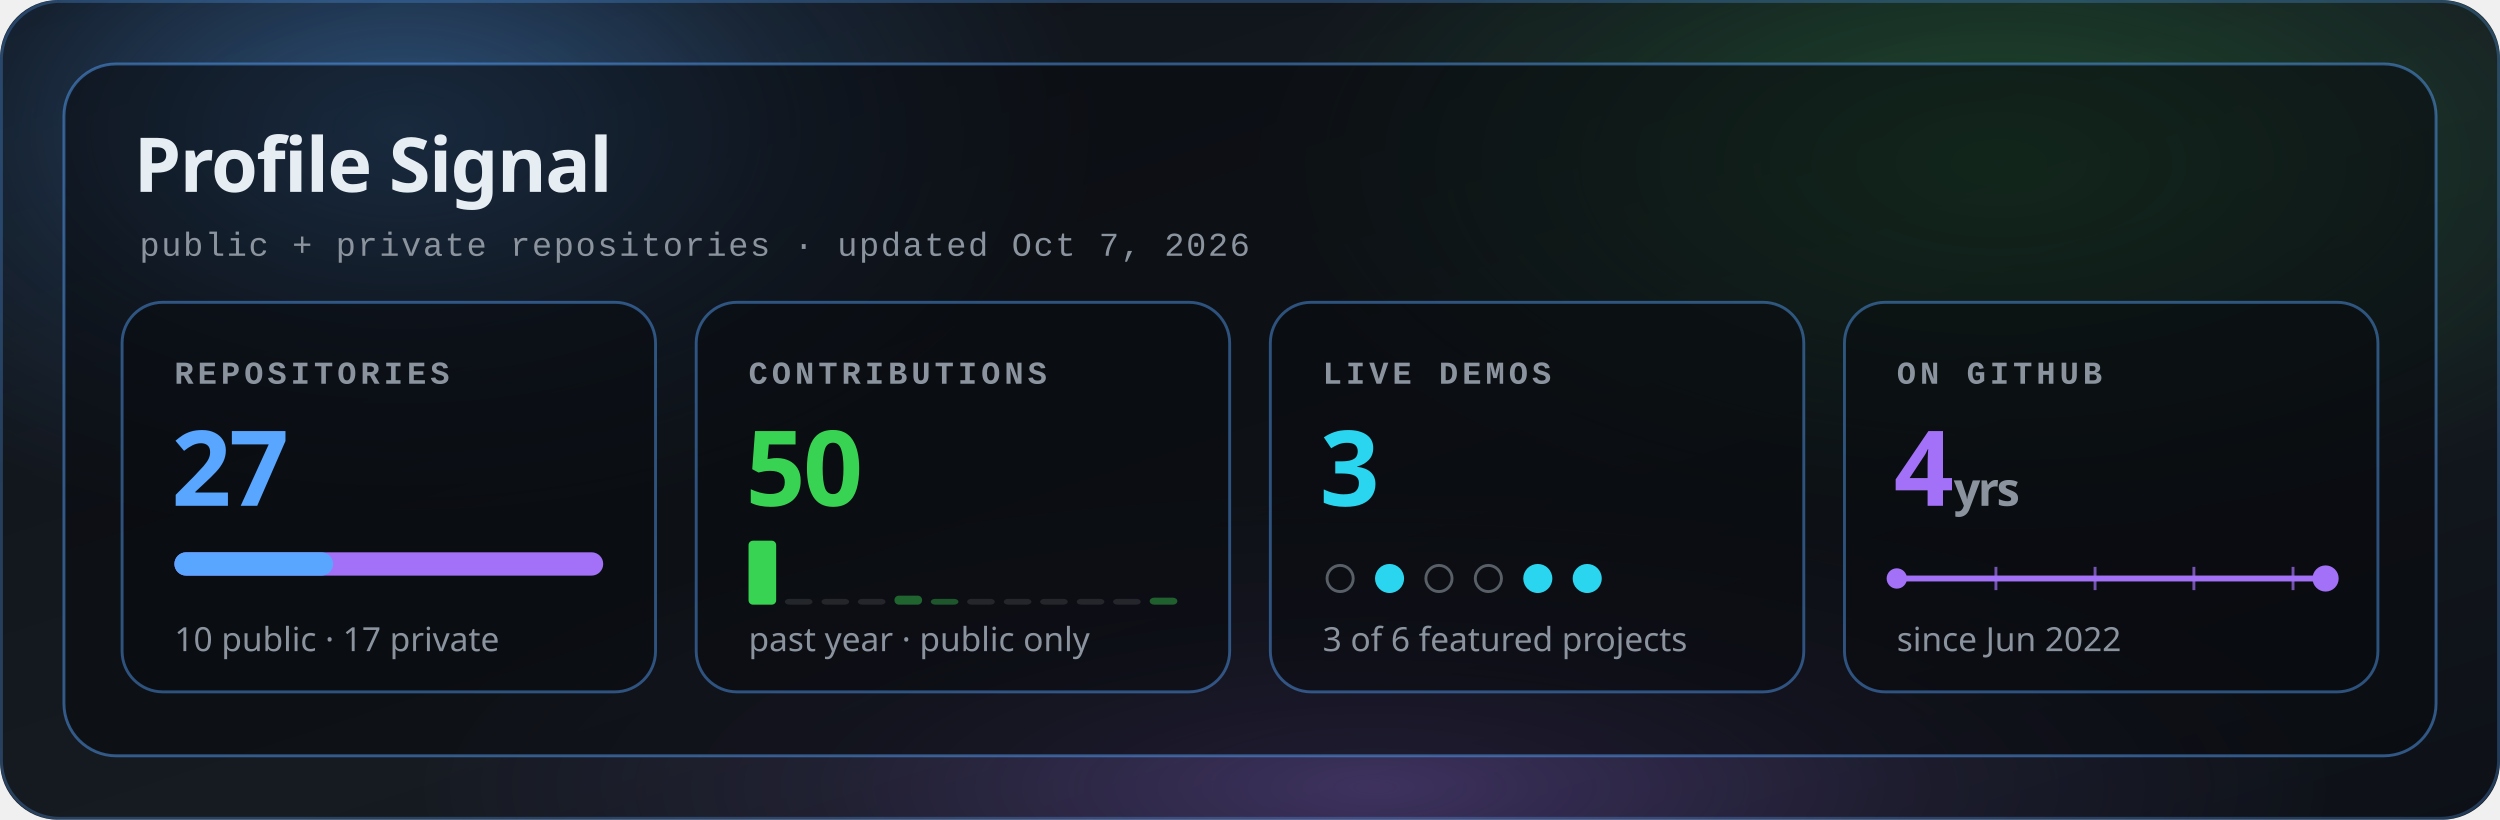
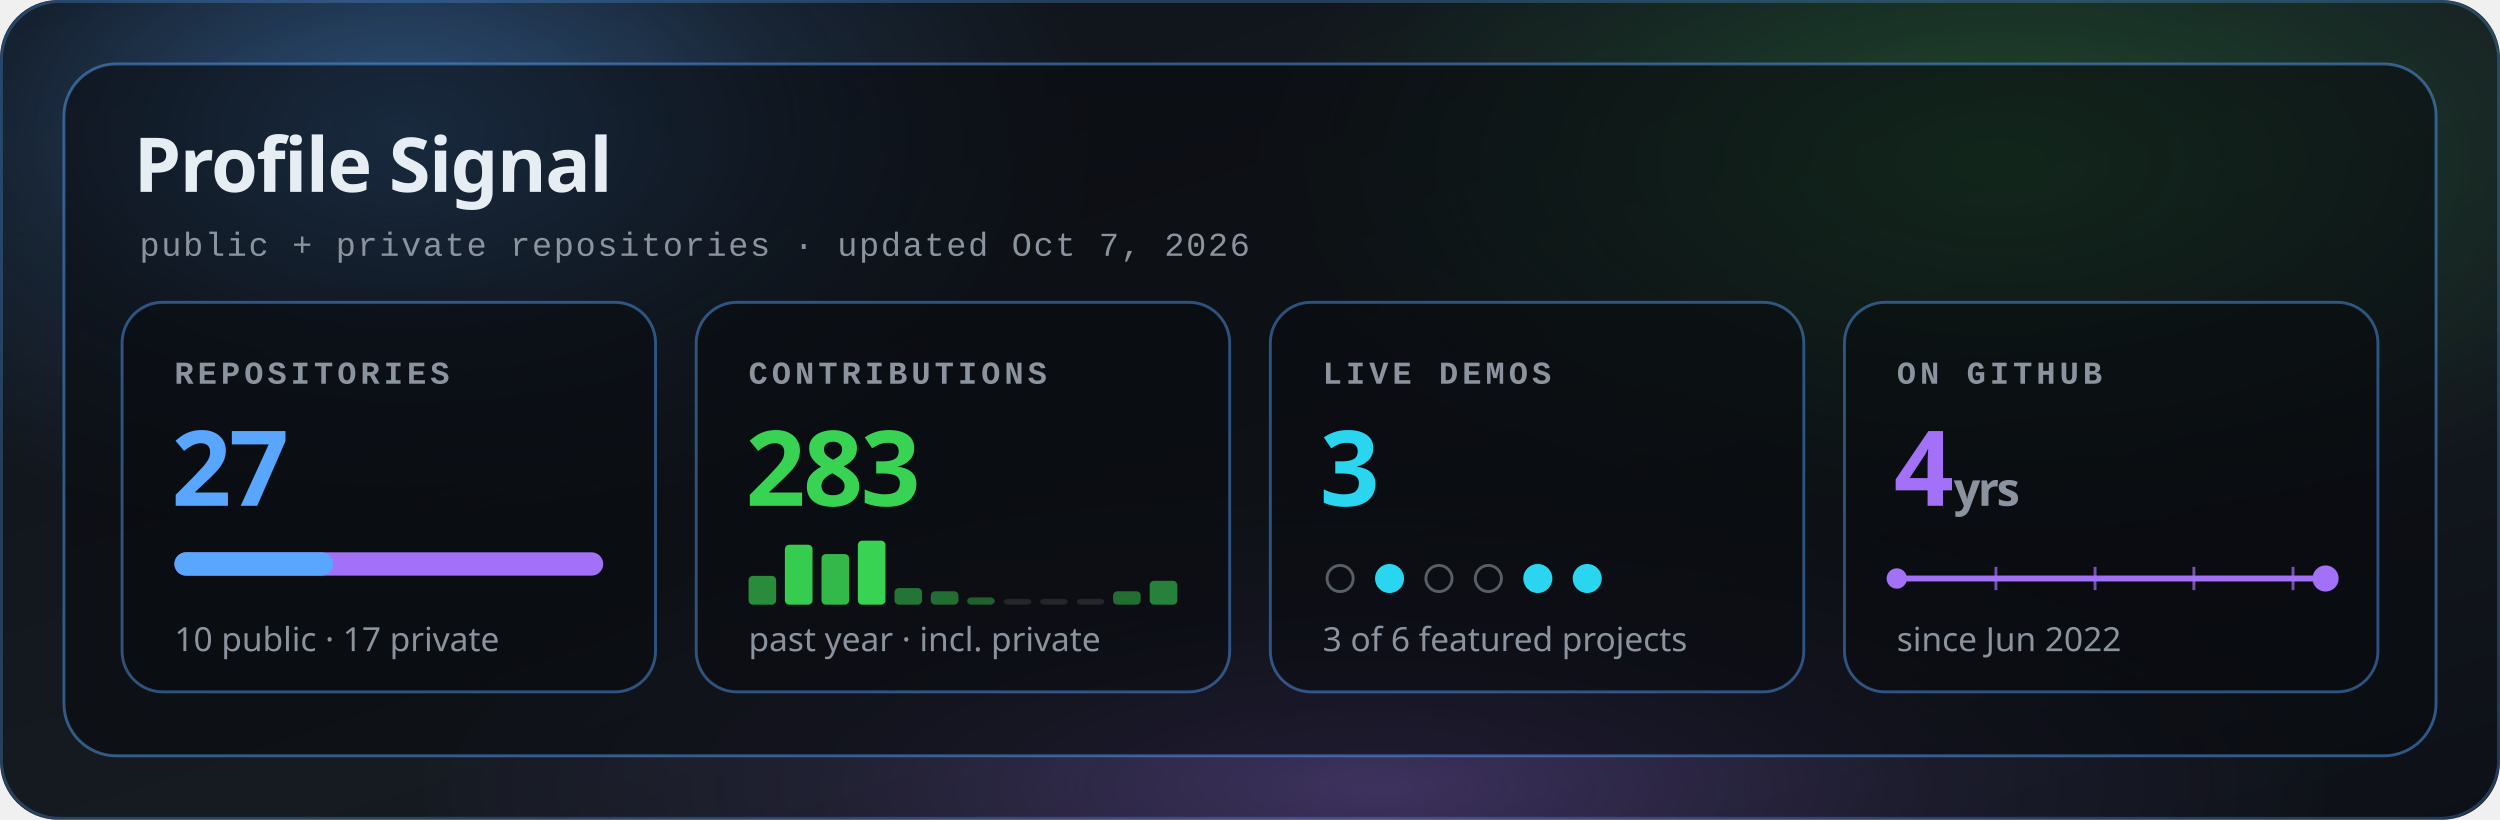
<svg xmlns="http://www.w3.org/2000/svg" width="860" height="282" viewBox="0 0 860 282" role="img" aria-labelledby="t">
  <style>
svg { font-family: 'SFMono-Regular', ui-monospace, Menlo, Consolas, 'Liberation Mono', 'DejaVu Sans Mono', monospace; }

.orb-a { animation: float-a 9s ease-in-out infinite; }
.orb-b { animation: float-b 11s ease-in-out infinite 1.1s; }
.orb-c { animation: float-c 13s ease-in-out infinite .6s; }
@keyframes float-a { 50% { transform: translate(26px, -16px); opacity: .85; } }
@keyframes float-b { 50% { transform: translate(-22px, 16px); opacity: .7; } }
@keyframes float-c { 50% { transform: translate(16px, -10px); opacity: .6; } }


.rise { animation: rise .6s cubic-bezier(.2,.75,.3,1) both; }
@keyframes rise { from { opacity: 0; transform: translateY(8px); } }
.grow { transform-box: fill-box; transform-origin: left; animation: grow 1.1s cubic-bezier(.2,.75,.3,1) both; }
@keyframes grow { from { transform: scaleX(0); } }
.up { transform-box: fill-box; transform-origin: bottom; animation: up .7s cubic-bezier(.2,.75,.3,1) both; }
@keyframes up { from { transform: scaleY(0); } }

@media (prefers-reduced-motion: reduce) { * { animation: none !important; } }
</style>
  <defs>
    <linearGradient id="bg" x1="0" y1="0" x2="1" y2="1">
      <stop offset="0" stop-color="#0d1117" />
      <stop offset=".54" stop-color="#161b22" />
      <stop offset="1" stop-color="#0d1117" />
    </linearGradient>
    <radialGradient id="orb0">
      <stop offset="0" stop-color="#58a6ff" stop-opacity="0.6" />
      <stop offset=".58" stop-color="#58a6ff" stop-opacity=".16" />
      <stop offset="1" stop-color="#58a6ff" stop-opacity="0" />
    </radialGradient>
    <radialGradient id="orb1">
      <stop offset="0" stop-color="#39d353" stop-opacity="0.42" />
      <stop offset=".58" stop-color="#39d353" stop-opacity=".16" />
      <stop offset="1" stop-color="#39d353" stop-opacity="0" />
    </radialGradient>
    <radialGradient id="orb2">
      <stop offset="0" stop-color="#a371f7" stop-opacity="0.6" />
      <stop offset=".58" stop-color="#a371f7" stop-opacity=".16" />
      <stop offset="1" stop-color="#a371f7" stop-opacity="0" />
    </radialGradient>
  </defs>
  <clipPath id="card">
    <rect width="860" height="282" rx="20" />
  </clipPath>
  <g clip-path="url(#card)">
    <rect width="860" height="282" rx="20" fill="url(#bg)" />
    <ellipse class="orb-a" cx="138" cy="45" rx="241" ry="141" fill="url(#orb0)" opacity=".7" />
    <ellipse class="orb-b" cx="688" cy="56" rx="258" ry="127" fill="url(#orb1)" opacity=".6" />
    <ellipse class="orb-c" cx="473" cy="271" rx="327" ry="102" fill="url(#orb2)" opacity=".5" />
    <rect x=".5" y=".5" width="859" height="281" rx="20" fill="none" stroke="#58a6ff" stroke-opacity=".28" />
    <rect x="22" y="22" width="816" height="238" rx="18" fill="#080a0e" fill-opacity=".55" stroke="#58a6ff" stroke-opacity=".48" />
    <g class="rise">
      <text x="46" y="66" font-family="-apple-system, BlinkMacSystemFont, 'Segoe UI', 'Noto Sans', Helvetica, Arial, sans-serif" font-size="26" font-weight="800" letter-spacing="-.5" fill="#e6edf3">Profile Signal</text>
      <text x="48" y="88" font-size="11.5" letter-spacing=".6" fill="#8b949e">public + private repositories · updated Oct 7, 2026</text>
    </g>
    <g transform="translate(42.0 104)">
      <g class="rise" style="animation-delay:0.20s">
        <rect width="183.5" height="134" rx="14" fill="#080a0e" fill-opacity=".5" stroke="#58a6ff" stroke-opacity=".45" />
        <text x="18" y="28" font-size="11" font-weight="700" letter-spacing="1.4" fill="#8b949e">REPOSITORIES</text>
        <text x="17" y="70" font-family="-apple-system, BlinkMacSystemFont, 'Segoe UI', 'Noto Sans', Helvetica, Arial, sans-serif" font-size="36" font-weight="800" letter-spacing="-.8" fill="#58a6ff">27</text>
        <rect x="18" y="86" width="147.5" height="8" rx="4" fill="#ffffff" fill-opacity=".08" />
        <g class="grow" style="animation-delay:.5s">
          <rect x="18" y="86" width="147.5" height="8" rx="4" fill="#a371f7" />
          <rect x="18" y="86" width="54.6" height="8" rx="4" fill="#58a6ff" />
        </g>
        <text x="18" y="120" font-family="-apple-system, BlinkMacSystemFont, 'Segoe UI', 'Noto Sans', Helvetica, Arial, sans-serif" font-size="11.5" fill="#8b949e">10 public · 17 private</text>
      </g>
    </g>
    <g transform="translate(239.5 104)">
      <g class="rise" style="animation-delay:0.30s">
        <rect width="183.5" height="134" rx="14" fill="#080a0e" fill-opacity=".5" stroke="#58a6ff" stroke-opacity=".45" />
        <text x="18" y="28" font-size="11" font-weight="700" letter-spacing="1.4" fill="#8b949e">CONTRIBUTIONS</text>
-         <text x="17" y="70" font-family="-apple-system, BlinkMacSystemFont, 'Segoe UI', 'Noto Sans', Helvetica, Arial, sans-serif" font-size="36" font-weight="800" letter-spacing="-.8" fill="#39d353">50</text>
-         <rect class="up" style="animation-delay:0.60s" x="18.0" y="82.0" width="9.5" height="22.0" rx="1.5" fill="#39d353" fill-opacity="1.00" />
-         <rect class="up" style="animation-delay:0.64s" x="30.5" y="102.0" width="9.5" height="2.0" rx="1.5" fill="#ffffff" fill-opacity="0.10" />
-         <rect class="up" style="animation-delay:0.68s" x="43.1" y="102.0" width="9.5" height="2.0" rx="1.5" fill="#ffffff" fill-opacity="0.10" />
-         <rect class="up" style="animation-delay:0.72s" x="55.6" y="102.0" width="9.5" height="2.0" rx="1.5" fill="#ffffff" fill-opacity="0.10" />
-         <rect class="up" style="animation-delay:0.76s" x="68.2" y="100.9" width="9.5" height="3.1" rx="1.5" fill="#39d353" fill-opacity="0.44" />
-         <rect class="up" style="animation-delay:0.80s" x="80.7" y="102.0" width="9.5" height="2.0" rx="1.5" fill="#39d353" fill-opacity="0.37" />
-         <rect class="up" style="animation-delay:0.84s" x="93.2" y="102.0" width="9.5" height="2.0" rx="1.5" fill="#ffffff" fill-opacity="0.10" />
+         <text x="17" y="70" font-family="-apple-system, BlinkMacSystemFont, 'Segoe UI', 'Noto Sans', Helvetica, Arial, sans-serif" font-size="36" font-weight="800" letter-spacing="-.8" fill="#39d353">283</text>
+         <rect class="up" style="animation-delay:0.60s" x="18.0" y="94.1" width="9.5" height="9.9" rx="1.5" fill="#39d353" fill-opacity="0.64" />
+         <rect class="up" style="animation-delay:0.64s" x="30.5" y="83.4" width="9.5" height="20.6" rx="1.5" fill="#39d353" fill-opacity="0.96" />
+         <rect class="up" style="animation-delay:0.68s" x="43.1" y="86.6" width="9.5" height="17.4" rx="1.5" fill="#39d353" fill-opacity="0.86" />
+         <rect class="up" style="animation-delay:0.72s" x="55.6" y="82.0" width="9.5" height="22.0" rx="1.5" fill="#39d353" fill-opacity="1.00" />
+         <rect class="up" style="animation-delay:0.76s" x="68.2" y="98.3" width="9.5" height="5.7" rx="1.5" fill="#39d353" fill-opacity="0.52" />
+         <rect class="up" style="animation-delay:0.80s" x="80.7" y="99.4" width="9.5" height="4.6" rx="1.5" fill="#39d353" fill-opacity="0.49" />
+         <rect class="up" style="animation-delay:0.84s" x="93.2" y="101.5" width="9.5" height="2.5" rx="1.5" fill="#39d353" fill-opacity="0.42" />
        <rect class="up" style="animation-delay:0.88s" x="105.8" y="102.0" width="9.5" height="2.0" rx="1.5" fill="#ffffff" fill-opacity="0.10" />
        <rect class="up" style="animation-delay:0.92s" x="118.3" y="102.0" width="9.5" height="2.0" rx="1.5" fill="#ffffff" fill-opacity="0.10" />
        <rect class="up" style="animation-delay:0.96s" x="130.9" y="102.0" width="9.5" height="2.0" rx="1.5" fill="#ffffff" fill-opacity="0.10" />
-         <rect class="up" style="animation-delay:1.00s" x="143.4" y="102.0" width="9.5" height="2.0" rx="1.5" fill="#ffffff" fill-opacity="0.10" />
-         <rect class="up" style="animation-delay:1.04s" x="156.0" y="101.6" width="9.5" height="2.4" rx="1.5" fill="#39d353" fill-opacity="0.42" />
-         <text x="18" y="120" font-family="-apple-system, BlinkMacSystemFont, 'Segoe UI', 'Noto Sans', Helvetica, Arial, sans-serif" font-size="11.5" fill="#8b949e">past year · public only</text>
+         <rect class="up" style="animation-delay:1.00s" x="143.4" y="99.4" width="9.5" height="4.6" rx="1.5" fill="#39d353" fill-opacity="0.49" />
+         <rect class="up" style="animation-delay:1.04s" x="156.0" y="95.8" width="9.5" height="8.2" rx="1.5" fill="#39d353" fill-opacity="0.59" />
+         <text x="18" y="120" font-family="-apple-system, BlinkMacSystemFont, 'Segoe UI', 'Noto Sans', Helvetica, Arial, sans-serif" font-size="11.5" fill="#8b949e">past year · incl. private</text>
      </g>
    </g>
    <g transform="translate(437.0 104)">
      <g class="rise" style="animation-delay:0.40s">
        <rect width="183.5" height="134" rx="14" fill="#080a0e" fill-opacity=".5" stroke="#58a6ff" stroke-opacity=".45" />
        <text x="18" y="28" font-size="11" font-weight="700" letter-spacing="1.4" fill="#8b949e">LIVE DEMOS</text>
        <text x="17" y="70" font-family="-apple-system, BlinkMacSystemFont, 'Segoe UI', 'Noto Sans', Helvetica, Arial, sans-serif" font-size="36" font-weight="800" letter-spacing="-.8" fill="#2ad5ef">3</text>
        <circle cx="24" cy="95" r="4.5" fill="none" stroke="#8b949e" stroke-opacity=".6" />
        <circle cx="41" cy="95" r="5" fill="#2ad5ef" />
        <circle cx="58" cy="95" r="4.5" fill="none" stroke="#8b949e" stroke-opacity=".6" />
        <circle cx="75" cy="95" r="4.5" fill="none" stroke="#8b949e" stroke-opacity=".6" />
        <circle cx="92" cy="95" r="5" fill="#2ad5ef" />
        <circle cx="109" cy="95" r="5" fill="#2ad5ef" />
        <text x="18" y="120" font-family="-apple-system, BlinkMacSystemFont, 'Segoe UI', 'Noto Sans', Helvetica, Arial, sans-serif" font-size="11.5" fill="#8b949e">3 of 6 featured projects</text>
      </g>
    </g>
    <g transform="translate(634.5 104)">
      <g class="rise" style="animation-delay:0.50s">
        <rect width="183.5" height="134" rx="14" fill="#080a0e" fill-opacity=".5" stroke="#58a6ff" stroke-opacity=".45" />
        <text x="18" y="28" font-size="11" font-weight="700" letter-spacing="1.4" fill="#8b949e">ON GITHUB</text>
        <text x="17" y="70" font-family="-apple-system, BlinkMacSystemFont, 'Segoe UI', 'Noto Sans', Helvetica, Arial, sans-serif" font-size="36" font-weight="800" letter-spacing="-.8" fill="#a371f7">4<tspan font-size="16" font-weight="600" fill="#8b949e"> yrs</tspan>
        </text>
        <line x1="18" y1="95" x2="165.5" y2="95" stroke="#ffffff" stroke-opacity=".12" stroke-width="2" />
        <line class="grow" style="animation-delay:.8s" x1="18" y1="95" x2="165.5" y2="95" stroke="#a371f7" stroke-width="2" />
        <line x1="52.1" y1="91" x2="52.1" y2="99" stroke="#a371f7" stroke-opacity=".7" />
        <line x1="86.2" y1="91" x2="86.2" y2="99" stroke="#a371f7" stroke-opacity=".7" />
        <line x1="120.2" y1="91" x2="120.2" y2="99" stroke="#a371f7" stroke-opacity=".7" />
        <line x1="154.3" y1="91" x2="154.3" y2="99" stroke="#a371f7" stroke-opacity=".7" />
        <circle cx="18" cy="95" r="3.5" fill="#a371f7" />
        <circle cx="165.5" cy="95" r="4" fill="#a371f7" />
        <circle cx="165.5" cy="95" r="4" fill="none" stroke="#a371f7">
          <animate attributeName="r" values="4;10" dur="1.8s" repeatCount="indefinite" />
          <animate attributeName="stroke-opacity" values=".8;0" dur="1.8s" repeatCount="indefinite" />
        </circle>
        <text x="18" y="120" font-family="-apple-system, BlinkMacSystemFont, 'Segoe UI', 'Noto Sans', Helvetica, Arial, sans-serif" font-size="11.5" fill="#8b949e">since Jun 2022</text>
      </g>
    </g>
  </g>
</svg>
